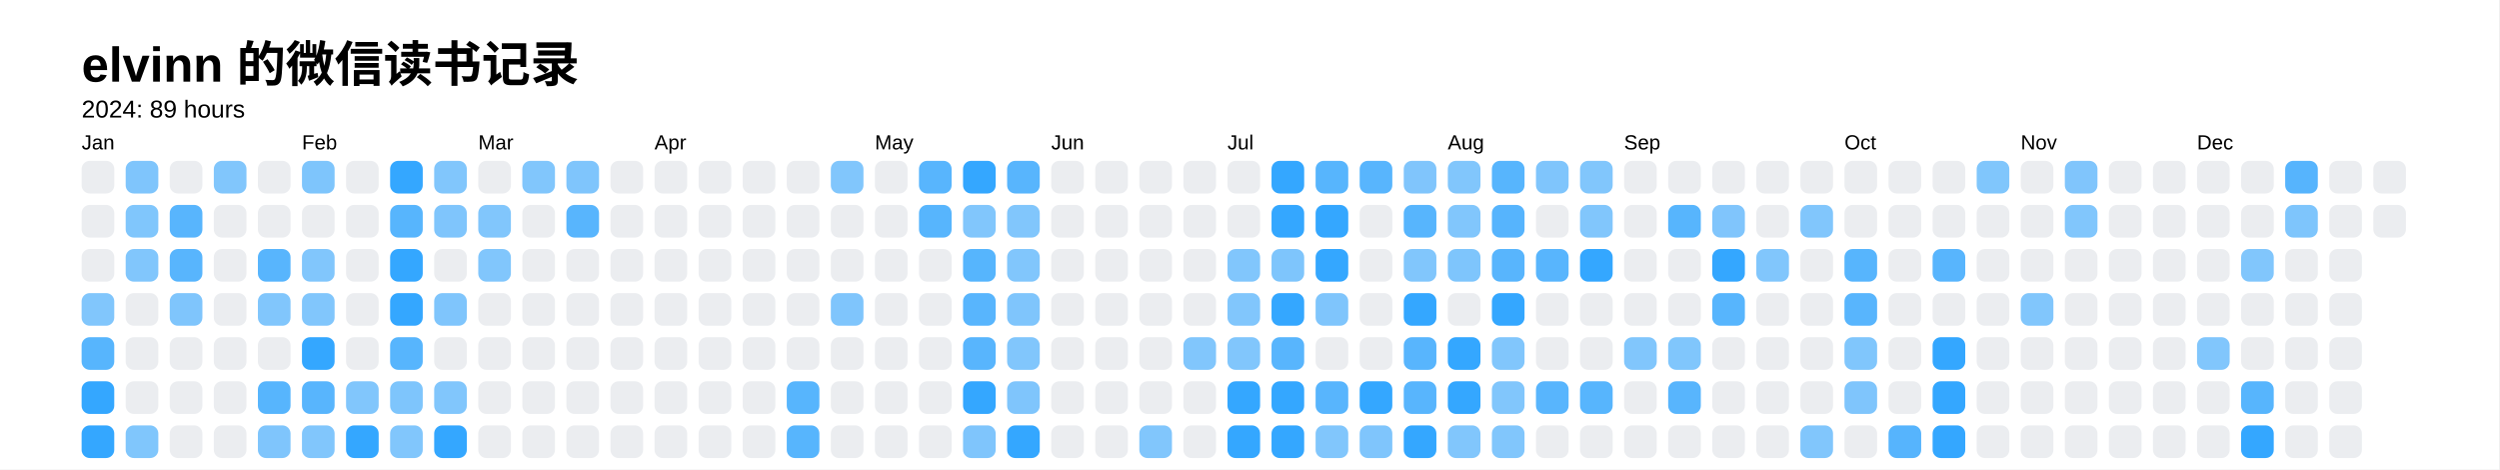
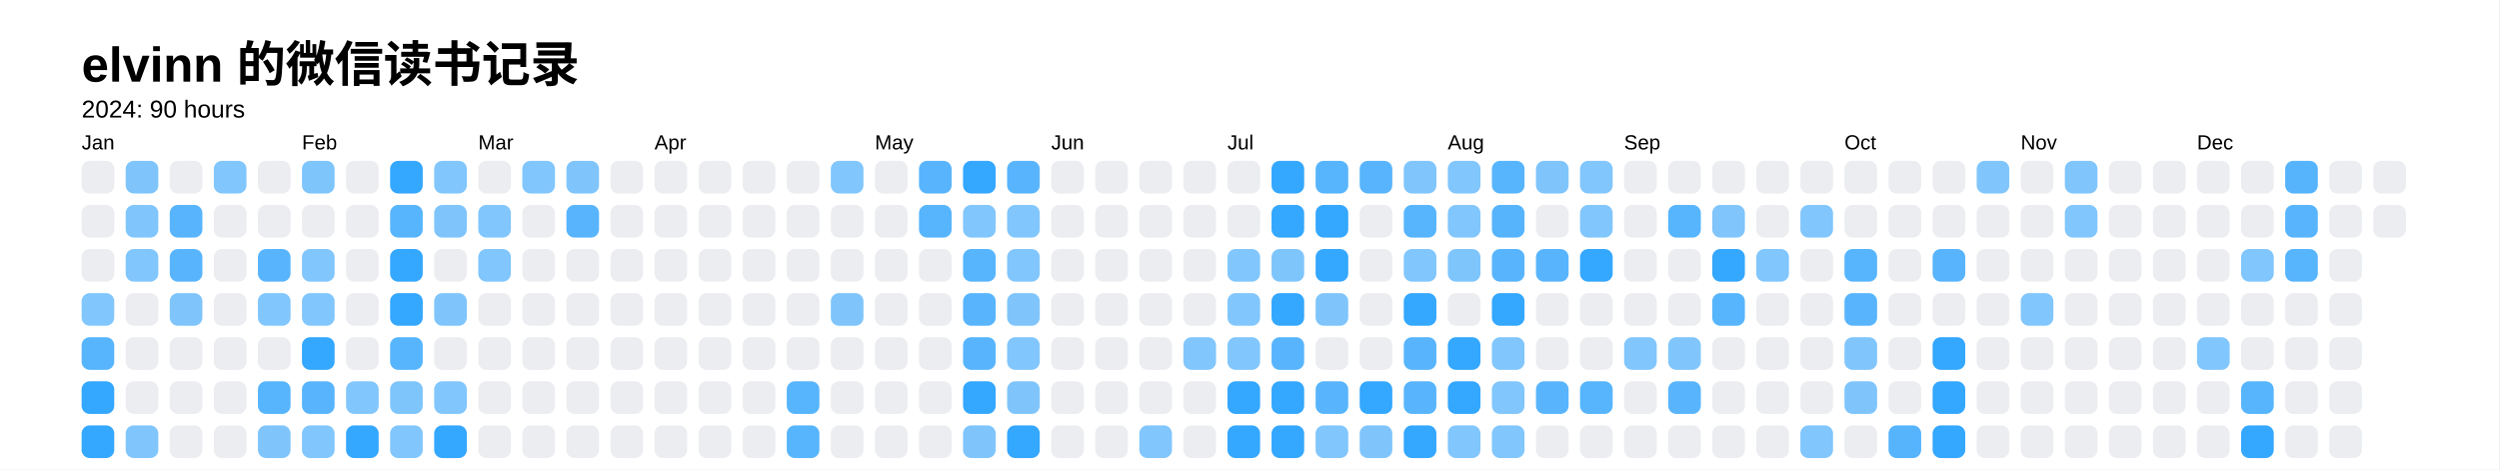
<svg xmlns="http://www.w3.org/2000/svg" baseProfile="full" height="57.5mm" version="1.1" viewBox="0,0,306.2,57.5" width="306.2mm">
  <defs />
  <rect fill="#FFFFFF" height="57.5" width="306.2" x="0" y="0" />
  <text fill="#000000" style="font-size:6px; font-family:Arial; font-weight:bold;" x="10" y="10">elvinn 的微信读书记录</text>
-   <text fill="#000000" style="font-size:3px; font-family:Arial;" x="10" y="14.4">2024: 89 hours</text>
+   <text fill="#000000" style="font-size:3px; font-family:Arial;" x="10" y="14.4">2024: 90 hours</text>
  <text fill="#000000" style="font-size:2.5px; font-family:Arial" x="10" y="18.3">Jan</text>
  <rect fill="#EBEDF0" height="4" rx="1" ry="1" width="4" x="10" y="19.7" />
  <rect fill="#EBEDF0" height="4" rx="1" ry="1" width="4" x="10" y="25.1" />
  <rect fill="#EBEDF0" height="4" rx="1" ry="1" width="4" x="10" y="30.5" />
  <rect fill="#81c6fc" height="4" rx="1" ry="1" width="4" x="10" y="35.9" />
  <rect fill="#57b5fd" height="4" rx="1" ry="1" width="4" x="10" y="41.3" />
  <rect fill="#34A7FF" height="4" rx="1" ry="1" width="4" x="10" y="46.7" />
  <rect fill="#34A7FF" height="4" rx="1" ry="1" width="4" x="10" y="52.1" />
  <rect fill="#7fc5fc" height="4" rx="1" ry="1" width="4" x="15.4" y="19.7" />
  <rect fill="#80c6fc" height="4" rx="1" ry="1" width="4" x="15.4" y="25.1" />
  <rect fill="#81c6fc" height="4" rx="1" ry="1" width="4" x="15.4" y="30.5" />
  <rect fill="#EBEDF0" height="4" rx="1" ry="1" width="4" x="15.4" y="35.9" />
  <rect fill="#EBEDF0" height="4" rx="1" ry="1" width="4" x="15.4" y="41.3" />
  <rect fill="#EBEDF0" height="4" rx="1" ry="1" width="4" x="15.4" y="46.7" />
  <rect fill="#80c6fc" height="4" rx="1" ry="1" width="4" x="15.4" y="52.1" />
  <rect fill="#EBEDF0" height="4" rx="1" ry="1" width="4" x="20.8" y="19.7" />
  <rect fill="#58b5fd" height="4" rx="1" ry="1" width="4" x="20.8" y="25.1" />
  <rect fill="#58b5fd" height="4" rx="1" ry="1" width="4" x="20.8" y="30.5" />
  <rect fill="#7fc5fc" height="4" rx="1" ry="1" width="4" x="20.8" y="35.9" />
  <rect fill="#EBEDF0" height="4" rx="1" ry="1" width="4" x="20.8" y="41.3" />
  <rect fill="#EBEDF0" height="4" rx="1" ry="1" width="4" x="20.8" y="46.7" />
  <rect fill="#EBEDF0" height="4" rx="1" ry="1" width="4" x="20.8" y="52.1" />
  <rect fill="#81c6fc" height="4" rx="1" ry="1" width="4" x="26.2" y="19.7" />
  <rect fill="#EBEDF0" height="4" rx="1" ry="1" width="4" x="26.2" y="25.1" />
  <rect fill="#EBEDF0" height="4" rx="1" ry="1" width="4" x="26.2" y="30.5" />
  <rect fill="#EBEDF0" height="4" rx="1" ry="1" width="4" x="26.2" y="35.9" />
  <rect fill="#EBEDF0" height="4" rx="1" ry="1" width="4" x="26.2" y="41.3" />
  <rect fill="#EBEDF0" height="4" rx="1" ry="1" width="4" x="26.2" y="46.7" />
  <rect fill="#EBEDF0" height="4" rx="1" ry="1" width="4" x="26.2" y="52.1" />
  <rect fill="#EBEDF0" height="4" rx="1" ry="1" width="4" x="31.6" y="19.7" />
  <rect fill="#EBEDF0" height="4" rx="1" ry="1" width="4" x="31.6" y="25.1" />
  <rect fill="#58b5fd" height="4" rx="1" ry="1" width="4" x="31.6" y="30.5" />
  <rect fill="#81c6fc" height="4" rx="1" ry="1" width="4" x="31.6" y="35.9" />
  <rect fill="#EBEDF0" height="4" rx="1" ry="1" width="4" x="31.6" y="41.3" />
  <rect fill="#57b5fd" height="4" rx="1" ry="1" width="4" x="31.6" y="46.7" />
  <rect fill="#7fc5fc" height="4" rx="1" ry="1" width="4" x="31.6" y="52.1" />
  <text fill="#000000" style="font-size:2.5px; font-family:Arial" x="37.0" y="18.3">Feb</text>
  <rect fill="#7ec5fc" height="4" rx="1" ry="1" width="4" x="37.0" y="19.7" />
  <rect fill="#EBEDF0" height="4" rx="1" ry="1" width="4" x="37.0" y="25.1" />
  <rect fill="#81c6fc" height="4" rx="1" ry="1" width="4" x="37.0" y="30.5" />
  <rect fill="#81c6fc" height="4" rx="1" ry="1" width="4" x="37.0" y="35.9" />
  <rect fill="#34A7FF" height="4" rx="1" ry="1" width="4" x="37.0" y="41.3" />
  <rect fill="#58b5fd" height="4" rx="1" ry="1" width="4" x="37.0" y="46.7" />
  <rect fill="#81c6fc" height="4" rx="1" ry="1" width="4" x="37.0" y="52.1" />
  <rect fill="#EBEDF0" height="4" rx="1" ry="1" width="4" x="42.4" y="19.7" />
  <rect fill="#EBEDF0" height="4" rx="1" ry="1" width="4" x="42.4" y="25.1" />
  <rect fill="#EBEDF0" height="4" rx="1" ry="1" width="4" x="42.4" y="30.5" />
  <rect fill="#EBEDF0" height="4" rx="1" ry="1" width="4" x="42.4" y="35.9" />
  <rect fill="#EBEDF0" height="4" rx="1" ry="1" width="4" x="42.4" y="41.3" />
  <rect fill="#81c6fc" height="4" rx="1" ry="1" width="4" x="42.4" y="46.7" />
  <rect fill="#34A7FF" height="4" rx="1" ry="1" width="4" x="42.4" y="52.1" />
  <rect fill="#34A7FF" height="4" rx="1" ry="1" width="4" x="47.8" y="19.7" />
  <rect fill="#57b5fd" height="4" rx="1" ry="1" width="4" x="47.8" y="25.1" />
  <rect fill="#34A7FF" height="4" rx="1" ry="1" width="4" x="47.8" y="30.5" />
  <rect fill="#34A7FF" height="4" rx="1" ry="1" width="4" x="47.8" y="35.9" />
  <rect fill="#57b5fd" height="4" rx="1" ry="1" width="4" x="47.8" y="41.3" />
  <rect fill="#7ec5fc" height="4" rx="1" ry="1" width="4" x="47.8" y="46.7" />
  <rect fill="#81c6fc" height="4" rx="1" ry="1" width="4" x="47.8" y="52.1" />
  <rect fill="#81c6fc" height="4" rx="1" ry="1" width="4" x="53.2" y="19.7" />
  <rect fill="#7fc5fc" height="4" rx="1" ry="1" width="4" x="53.2" y="25.1" />
  <rect fill="#EBEDF0" height="4" rx="1" ry="1" width="4" x="53.2" y="30.5" />
  <rect fill="#7fc5fc" height="4" rx="1" ry="1" width="4" x="53.2" y="35.9" />
  <rect fill="#EBEDF0" height="4" rx="1" ry="1" width="4" x="53.2" y="41.3" />
  <rect fill="#81c6fc" height="4" rx="1" ry="1" width="4" x="53.2" y="46.7" />
  <rect fill="#34A7FF" height="4" rx="1" ry="1" width="4" x="53.2" y="52.1" />
  <text fill="#000000" style="font-size:2.5px; font-family:Arial" x="58.6" y="18.3">Mar</text>
  <rect fill="#EBEDF0" height="4" rx="1" ry="1" width="4" x="58.6" y="19.7" />
  <rect fill="#81c6fc" height="4" rx="1" ry="1" width="4" x="58.6" y="25.1" />
  <rect fill="#81c6fc" height="4" rx="1" ry="1" width="4" x="58.6" y="30.5" />
  <rect fill="#EBEDF0" height="4" rx="1" ry="1" width="4" x="58.6" y="35.9" />
  <rect fill="#EBEDF0" height="4" rx="1" ry="1" width="4" x="58.6" y="41.3" />
  <rect fill="#EBEDF0" height="4" rx="1" ry="1" width="4" x="58.6" y="46.7" />
  <rect fill="#EBEDF0" height="4" rx="1" ry="1" width="4" x="58.6" y="52.1" />
  <rect fill="#81c6fc" height="4" rx="1" ry="1" width="4" x="64" y="19.7" />
  <rect fill="#EBEDF0" height="4" rx="1" ry="1" width="4" x="64" y="25.1" />
  <rect fill="#EBEDF0" height="4" rx="1" ry="1" width="4" x="64" y="30.5" />
  <rect fill="#EBEDF0" height="4" rx="1" ry="1" width="4" x="64" y="35.9" />
  <rect fill="#EBEDF0" height="4" rx="1" ry="1" width="4" x="64" y="41.3" />
  <rect fill="#EBEDF0" height="4" rx="1" ry="1" width="4" x="64" y="46.7" />
  <rect fill="#EBEDF0" height="4" rx="1" ry="1" width="4" x="64" y="52.1" />
  <rect fill="#7fc5fc" height="4" rx="1" ry="1" width="4" x="69.4" y="19.7" />
  <rect fill="#58b5fd" height="4" rx="1" ry="1" width="4" x="69.4" y="25.1" />
  <rect fill="#EBEDF0" height="4" rx="1" ry="1" width="4" x="69.4" y="30.5" />
  <rect fill="#EBEDF0" height="4" rx="1" ry="1" width="4" x="69.4" y="35.9" />
  <rect fill="#EBEDF0" height="4" rx="1" ry="1" width="4" x="69.4" y="41.3" />
  <rect fill="#EBEDF0" height="4" rx="1" ry="1" width="4" x="69.4" y="46.7" />
  <rect fill="#EBEDF0" height="4" rx="1" ry="1" width="4" x="69.4" y="52.1" />
  <rect fill="#EBEDF0" height="4" rx="1" ry="1" width="4" x="74.8" y="19.7" />
  <rect fill="#EBEDF0" height="4" rx="1" ry="1" width="4" x="74.8" y="25.1" />
  <rect fill="#EBEDF0" height="4" rx="1" ry="1" width="4" x="74.8" y="30.5" />
  <rect fill="#EBEDF0" height="4" rx="1" ry="1" width="4" x="74.8" y="35.9" />
  <rect fill="#EBEDF0" height="4" rx="1" ry="1" width="4" x="74.8" y="41.3" />
  <rect fill="#EBEDF0" height="4" rx="1" ry="1" width="4" x="74.8" y="46.7" />
  <rect fill="#EBEDF0" height="4" rx="1" ry="1" width="4" x="74.8" y="52.1" />
  <text fill="#000000" style="font-size:2.5px; font-family:Arial" x="80.2" y="18.3">Apr</text>
  <rect fill="#EBEDF0" height="4" rx="1" ry="1" width="4" x="80.2" y="19.7" />
  <rect fill="#EBEDF0" height="4" rx="1" ry="1" width="4" x="80.2" y="25.1" />
  <rect fill="#EBEDF0" height="4" rx="1" ry="1" width="4" x="80.2" y="30.5" />
  <rect fill="#EBEDF0" height="4" rx="1" ry="1" width="4" x="80.2" y="35.9" />
  <rect fill="#EBEDF0" height="4" rx="1" ry="1" width="4" x="80.2" y="41.3" />
  <rect fill="#EBEDF0" height="4" rx="1" ry="1" width="4" x="80.2" y="46.7" />
  <rect fill="#EBEDF0" height="4" rx="1" ry="1" width="4" x="80.2" y="52.1" />
  <rect fill="#EBEDF0" height="4" rx="1" ry="1" width="4" x="85.6" y="19.7" />
  <rect fill="#EBEDF0" height="4" rx="1" ry="1" width="4" x="85.6" y="25.1" />
  <rect fill="#EBEDF0" height="4" rx="1" ry="1" width="4" x="85.6" y="30.5" />
  <rect fill="#EBEDF0" height="4" rx="1" ry="1" width="4" x="85.6" y="35.9" />
  <rect fill="#EBEDF0" height="4" rx="1" ry="1" width="4" x="85.6" y="41.3" />
  <rect fill="#EBEDF0" height="4" rx="1" ry="1" width="4" x="85.6" y="46.7" />
  <rect fill="#EBEDF0" height="4" rx="1" ry="1" width="4" x="85.6" y="52.1" />
  <rect fill="#EBEDF0" height="4" rx="1" ry="1" width="4" x="91" y="19.7" />
  <rect fill="#EBEDF0" height="4" rx="1" ry="1" width="4" x="91" y="25.1" />
  <rect fill="#EBEDF0" height="4" rx="1" ry="1" width="4" x="91" y="30.5" />
  <rect fill="#EBEDF0" height="4" rx="1" ry="1" width="4" x="91" y="35.9" />
  <rect fill="#EBEDF0" height="4" rx="1" ry="1" width="4" x="91" y="41.3" />
  <rect fill="#EBEDF0" height="4" rx="1" ry="1" width="4" x="91" y="46.7" />
  <rect fill="#EBEDF0" height="4" rx="1" ry="1" width="4" x="91" y="52.1" />
  <rect fill="#EBEDF0" height="4" rx="1" ry="1" width="4" x="96.4" y="19.7" />
  <rect fill="#EBEDF0" height="4" rx="1" ry="1" width="4" x="96.4" y="25.1" />
  <rect fill="#EBEDF0" height="4" rx="1" ry="1" width="4" x="96.4" y="30.5" />
  <rect fill="#EBEDF0" height="4" rx="1" ry="1" width="4" x="96.4" y="35.9" />
  <rect fill="#EBEDF0" height="4" rx="1" ry="1" width="4" x="96.4" y="41.3" />
  <rect fill="#57b5fd" height="4" rx="1" ry="1" width="4" x="96.4" y="46.7" />
  <rect fill="#57b5fd" height="4" rx="1" ry="1" width="4" x="96.4" y="52.1" />
  <rect fill="#81c6fc" height="4" rx="1" ry="1" width="4" x="101.8" y="19.7" />
  <rect fill="#EBEDF0" height="4" rx="1" ry="1" width="4" x="101.8" y="25.1" />
  <rect fill="#EBEDF0" height="4" rx="1" ry="1" width="4" x="101.8" y="30.5" />
  <rect fill="#7fc5fc" height="4" rx="1" ry="1" width="4" x="101.8" y="35.9" />
  <rect fill="#EBEDF0" height="4" rx="1" ry="1" width="4" x="101.8" y="41.3" />
  <rect fill="#EBEDF0" height="4" rx="1" ry="1" width="4" x="101.8" y="46.7" />
  <rect fill="#EBEDF0" height="4" rx="1" ry="1" width="4" x="101.8" y="52.1" />
  <text fill="#000000" style="font-size:2.5px; font-family:Arial" x="107.2" y="18.3">May</text>
  <rect fill="#EBEDF0" height="4" rx="1" ry="1" width="4" x="107.2" y="19.7" />
  <rect fill="#EBEDF0" height="4" rx="1" ry="1" width="4" x="107.2" y="25.1" />
  <rect fill="#EBEDF0" height="4" rx="1" ry="1" width="4" x="107.2" y="30.5" />
  <rect fill="#EBEDF0" height="4" rx="1" ry="1" width="4" x="107.2" y="35.9" />
  <rect fill="#EBEDF0" height="4" rx="1" ry="1" width="4" x="107.2" y="41.3" />
  <rect fill="#EBEDF0" height="4" rx="1" ry="1" width="4" x="107.2" y="46.7" />
  <rect fill="#EBEDF0" height="4" rx="1" ry="1" width="4" x="107.2" y="52.1" />
  <rect fill="#58b5fd" height="4" rx="1" ry="1" width="4" x="112.6" y="19.7" />
  <rect fill="#57b5fd" height="4" rx="1" ry="1" width="4" x="112.6" y="25.1" />
  <rect fill="#EBEDF0" height="4" rx="1" ry="1" width="4" x="112.6" y="30.5" />
  <rect fill="#EBEDF0" height="4" rx="1" ry="1" width="4" x="112.6" y="35.9" />
  <rect fill="#EBEDF0" height="4" rx="1" ry="1" width="4" x="112.6" y="41.3" />
  <rect fill="#EBEDF0" height="4" rx="1" ry="1" width="4" x="112.6" y="46.7" />
  <rect fill="#EBEDF0" height="4" rx="1" ry="1" width="4" x="112.6" y="52.1" />
  <rect fill="#34A7FF" height="4" rx="1" ry="1" width="4" x="118" y="19.7" />
  <rect fill="#81c6fc" height="4" rx="1" ry="1" width="4" x="118" y="25.1" />
  <rect fill="#56b5fd" height="4" rx="1" ry="1" width="4" x="118" y="30.5" />
  <rect fill="#58b5fd" height="4" rx="1" ry="1" width="4" x="118" y="35.9" />
  <rect fill="#58b5fd" height="4" rx="1" ry="1" width="4" x="118" y="41.3" />
  <rect fill="#34A7FF" height="4" rx="1" ry="1" width="4" x="118" y="46.7" />
  <rect fill="#7fc5fc" height="4" rx="1" ry="1" width="4" x="118" y="52.1" />
  <rect fill="#58b5fd" height="4" rx="1" ry="1" width="4" x="123.4" y="19.7" />
  <rect fill="#81c6fc" height="4" rx="1" ry="1" width="4" x="123.4" y="25.1" />
  <rect fill="#81c6fc" height="4" rx="1" ry="1" width="4" x="123.4" y="30.5" />
  <rect fill="#7fc5fc" height="4" rx="1" ry="1" width="4" x="123.4" y="35.9" />
  <rect fill="#81c6fc" height="4" rx="1" ry="1" width="4" x="123.4" y="41.3" />
  <rect fill="#7fc5fc" height="4" rx="1" ry="1" width="4" x="123.4" y="46.7" />
  <rect fill="#34A7FF" height="4" rx="1" ry="1" width="4" x="123.4" y="52.1" />
  <text fill="#000000" style="font-size:2.5px; font-family:Arial" x="128.8" y="18.3">Jun</text>
  <rect fill="#EBEDF0" height="4" rx="1" ry="1" width="4" x="128.8" y="19.7" />
  <rect fill="#EBEDF0" height="4" rx="1" ry="1" width="4" x="128.8" y="25.1" />
  <rect fill="#EBEDF0" height="4" rx="1" ry="1" width="4" x="128.8" y="30.5" />
  <rect fill="#EBEDF0" height="4" rx="1" ry="1" width="4" x="128.8" y="35.9" />
  <rect fill="#EBEDF0" height="4" rx="1" ry="1" width="4" x="128.8" y="41.3" />
  <rect fill="#EBEDF0" height="4" rx="1" ry="1" width="4" x="128.8" y="46.7" />
  <rect fill="#EBEDF0" height="4" rx="1" ry="1" width="4" x="128.8" y="52.1" />
  <rect fill="#EBEDF0" height="4" rx="1" ry="1" width="4" x="134.2" y="19.7" />
  <rect fill="#EBEDF0" height="4" rx="1" ry="1" width="4" x="134.2" y="25.1" />
  <rect fill="#EBEDF0" height="4" rx="1" ry="1" width="4" x="134.2" y="30.5" />
  <rect fill="#EBEDF0" height="4" rx="1" ry="1" width="4" x="134.2" y="35.9" />
  <rect fill="#EBEDF0" height="4" rx="1" ry="1" width="4" x="134.2" y="41.3" />
  <rect fill="#EBEDF0" height="4" rx="1" ry="1" width="4" x="134.2" y="46.7" />
  <rect fill="#EBEDF0" height="4" rx="1" ry="1" width="4" x="134.2" y="52.1" />
  <rect fill="#EBEDF0" height="4" rx="1" ry="1" width="4" x="139.6" y="19.7" />
  <rect fill="#EBEDF0" height="4" rx="1" ry="1" width="4" x="139.6" y="25.1" />
  <rect fill="#EBEDF0" height="4" rx="1" ry="1" width="4" x="139.6" y="30.5" />
  <rect fill="#EBEDF0" height="4" rx="1" ry="1" width="4" x="139.6" y="35.9" />
  <rect fill="#EBEDF0" height="4" rx="1" ry="1" width="4" x="139.6" y="41.3" />
  <rect fill="#EBEDF0" height="4" rx="1" ry="1" width="4" x="139.6" y="46.7" />
  <rect fill="#81c6fc" height="4" rx="1" ry="1" width="4" x="139.6" y="52.1" />
  <rect fill="#EBEDF0" height="4" rx="1" ry="1" width="4" x="145" y="19.7" />
  <rect fill="#EBEDF0" height="4" rx="1" ry="1" width="4" x="145" y="25.1" />
  <rect fill="#EBEDF0" height="4" rx="1" ry="1" width="4" x="145" y="30.5" />
  <rect fill="#EBEDF0" height="4" rx="1" ry="1" width="4" x="145" y="35.9" />
  <rect fill="#81c6fc" height="4" rx="1" ry="1" width="4" x="145" y="41.3" />
  <rect fill="#EBEDF0" height="4" rx="1" ry="1" width="4" x="145" y="46.7" />
  <rect fill="#EBEDF0" height="4" rx="1" ry="1" width="4" x="145" y="52.1" />
  <text fill="#000000" style="font-size:2.5px; font-family:Arial" x="150.4" y="18.3">Jul</text>
  <rect fill="#EBEDF0" height="4" rx="1" ry="1" width="4" x="150.4" y="19.7" />
  <rect fill="#EBEDF0" height="4" rx="1" ry="1" width="4" x="150.4" y="25.1" />
  <rect fill="#81c6fc" height="4" rx="1" ry="1" width="4" x="150.4" y="30.5" />
  <rect fill="#81c6fc" height="4" rx="1" ry="1" width="4" x="150.4" y="35.9" />
  <rect fill="#81c6fc" height="4" rx="1" ry="1" width="4" x="150.4" y="41.3" />
  <rect fill="#34A7FF" height="4" rx="1" ry="1" width="4" x="150.4" y="46.7" />
  <rect fill="#34A7FF" height="4" rx="1" ry="1" width="4" x="150.4" y="52.1" />
  <rect fill="#34A7FF" height="4" rx="1" ry="1" width="4" x="155.8" y="19.7" />
  <rect fill="#34A7FF" height="4" rx="1" ry="1" width="4" x="155.8" y="25.1" />
  <rect fill="#7ec5fc" height="4" rx="1" ry="1" width="4" x="155.8" y="30.5" />
  <rect fill="#34A7FF" height="4" rx="1" ry="1" width="4" x="155.8" y="35.9" />
  <rect fill="#58b5fd" height="4" rx="1" ry="1" width="4" x="155.8" y="41.3" />
  <rect fill="#34A7FF" height="4" rx="1" ry="1" width="4" x="155.8" y="46.7" />
  <rect fill="#34A7FF" height="4" rx="1" ry="1" width="4" x="155.8" y="52.1" />
  <rect fill="#57b5fd" height="4" rx="1" ry="1" width="4" x="161.2" y="19.7" />
  <rect fill="#34A7FF" height="4" rx="1" ry="1" width="4" x="161.2" y="25.1" />
  <rect fill="#34A7FF" height="4" rx="1" ry="1" width="4" x="161.2" y="30.5" />
  <rect fill="#7fc5fc" height="4" rx="1" ry="1" width="4" x="161.2" y="35.9" />
  <rect fill="#EBEDF0" height="4" rx="1" ry="1" width="4" x="161.2" y="41.3" />
  <rect fill="#58b5fd" height="4" rx="1" ry="1" width="4" x="161.2" y="46.7" />
  <rect fill="#81c6fc" height="4" rx="1" ry="1" width="4" x="161.2" y="52.1" />
  <rect fill="#58b5fd" height="4" rx="1" ry="1" width="4" x="166.6" y="19.7" />
  <rect fill="#EBEDF0" height="4" rx="1" ry="1" width="4" x="166.6" y="25.1" />
  <rect fill="#EBEDF0" height="4" rx="1" ry="1" width="4" x="166.6" y="30.5" />
  <rect fill="#EBEDF0" height="4" rx="1" ry="1" width="4" x="166.6" y="35.9" />
  <rect fill="#EBEDF0" height="4" rx="1" ry="1" width="4" x="166.6" y="41.3" />
  <rect fill="#34A7FF" height="4" rx="1" ry="1" width="4" x="166.6" y="46.7" />
  <rect fill="#7fc5fc" height="4" rx="1" ry="1" width="4" x="166.6" y="52.1" />
  <rect fill="#80c5fc" height="4" rx="1" ry="1" width="4" x="172" y="19.7" />
  <rect fill="#57b5fd" height="4" rx="1" ry="1" width="4" x="172" y="25.1" />
  <rect fill="#81c6fc" height="4" rx="1" ry="1" width="4" x="172" y="30.5" />
  <rect fill="#34A7FF" height="4" rx="1" ry="1" width="4" x="172" y="35.9" />
  <rect fill="#58b5fd" height="4" rx="1" ry="1" width="4" x="172" y="41.3" />
  <rect fill="#58b5fd" height="4" rx="1" ry="1" width="4" x="172" y="46.7" />
  <rect fill="#34A7FF" height="4" rx="1" ry="1" width="4" x="172" y="52.1" />
  <text fill="#000000" style="font-size:2.5px; font-family:Arial" x="177.4" y="18.3">Aug</text>
  <rect fill="#81c6fc" height="4" rx="1" ry="1" width="4" x="177.4" y="19.7" />
  <rect fill="#81c6fc" height="4" rx="1" ry="1" width="4" x="177.4" y="25.1" />
  <rect fill="#7ec5fc" height="4" rx="1" ry="1" width="4" x="177.4" y="30.5" />
  <rect fill="#EBEDF0" height="4" rx="1" ry="1" width="4" x="177.4" y="35.9" />
  <rect fill="#34A7FF" height="4" rx="1" ry="1" width="4" x="177.4" y="41.3" />
  <rect fill="#34A7FF" height="4" rx="1" ry="1" width="4" x="177.4" y="46.7" />
  <rect fill="#81c6fc" height="4" rx="1" ry="1" width="4" x="177.4" y="52.1" />
  <rect fill="#57b5fd" height="4" rx="1" ry="1" width="4" x="182.8" y="19.7" />
  <rect fill="#56b4fd" height="4" rx="1" ry="1" width="4" x="182.8" y="25.1" />
  <rect fill="#58b5fd" height="4" rx="1" ry="1" width="4" x="182.8" y="30.5" />
  <rect fill="#34A7FF" height="4" rx="1" ry="1" width="4" x="182.8" y="35.9" />
  <rect fill="#81c6fc" height="4" rx="1" ry="1" width="4" x="182.8" y="41.3" />
  <rect fill="#81c6fc" height="4" rx="1" ry="1" width="4" x="182.8" y="46.7" />
  <rect fill="#81c6fc" height="4" rx="1" ry="1" width="4" x="182.8" y="52.1" />
  <rect fill="#7fc5fc" height="4" rx="1" ry="1" width="4" x="188.2" y="19.7" />
  <rect fill="#EBEDF0" height="4" rx="1" ry="1" width="4" x="188.2" y="25.1" />
  <rect fill="#58b5fd" height="4" rx="1" ry="1" width="4" x="188.2" y="30.5" />
  <rect fill="#EBEDF0" height="4" rx="1" ry="1" width="4" x="188.2" y="35.9" />
  <rect fill="#EBEDF0" height="4" rx="1" ry="1" width="4" x="188.2" y="41.3" />
  <rect fill="#58b5fd" height="4" rx="1" ry="1" width="4" x="188.2" y="46.7" />
  <rect fill="#EBEDF0" height="4" rx="1" ry="1" width="4" x="188.2" y="52.1" />
  <rect fill="#81c6fc" height="4" rx="1" ry="1" width="4" x="193.6" y="19.7" />
  <rect fill="#81c6fc" height="4" rx="1" ry="1" width="4" x="193.6" y="25.1" />
  <rect fill="#34A7FF" height="4" rx="1" ry="1" width="4" x="193.6" y="30.5" />
  <rect fill="#EBEDF0" height="4" rx="1" ry="1" width="4" x="193.6" y="35.9" />
  <rect fill="#EBEDF0" height="4" rx="1" ry="1" width="4" x="193.6" y="41.3" />
  <rect fill="#57b5fd" height="4" rx="1" ry="1" width="4" x="193.6" y="46.7" />
  <rect fill="#EBEDF0" height="4" rx="1" ry="1" width="4" x="193.6" y="52.1" />
  <text fill="#000000" style="font-size:2.5px; font-family:Arial" x="199" y="18.3">Sep</text>
  <rect fill="#EBEDF0" height="4" rx="1" ry="1" width="4" x="199" y="19.7" />
  <rect fill="#EBEDF0" height="4" rx="1" ry="1" width="4" x="199" y="25.1" />
  <rect fill="#EBEDF0" height="4" rx="1" ry="1" width="4" x="199" y="30.5" />
  <rect fill="#EBEDF0" height="4" rx="1" ry="1" width="4" x="199" y="35.9" />
  <rect fill="#81c6fc" height="4" rx="1" ry="1" width="4" x="199" y="41.3" />
  <rect fill="#EBEDF0" height="4" rx="1" ry="1" width="4" x="199" y="46.7" />
  <rect fill="#EBEDF0" height="4" rx="1" ry="1" width="4" x="199" y="52.1" />
  <rect fill="#EBEDF0" height="4" rx="1" ry="1" width="4" x="204.4" y="19.7" />
  <rect fill="#57b5fd" height="4" rx="1" ry="1" width="4" x="204.4" y="25.1" />
  <rect fill="#EBEDF0" height="4" rx="1" ry="1" width="4" x="204.4" y="30.5" />
  <rect fill="#EBEDF0" height="4" rx="1" ry="1" width="4" x="204.4" y="35.9" />
  <rect fill="#80c6fc" height="4" rx="1" ry="1" width="4" x="204.4" y="41.3" />
  <rect fill="#58b5fd" height="4" rx="1" ry="1" width="4" x="204.4" y="46.7" />
  <rect fill="#EBEDF0" height="4" rx="1" ry="1" width="4" x="204.4" y="52.1" />
  <rect fill="#EBEDF0" height="4" rx="1" ry="1" width="4" x="209.8" y="19.7" />
  <rect fill="#80c5fc" height="4" rx="1" ry="1" width="4" x="209.8" y="25.1" />
  <rect fill="#34A7FF" height="4" rx="1" ry="1" width="4" x="209.8" y="30.5" />
  <rect fill="#57b5fd" height="4" rx="1" ry="1" width="4" x="209.8" y="35.9" />
  <rect fill="#EBEDF0" height="4" rx="1" ry="1" width="4" x="209.8" y="41.3" />
  <rect fill="#EBEDF0" height="4" rx="1" ry="1" width="4" x="209.8" y="46.7" />
  <rect fill="#EBEDF0" height="4" rx="1" ry="1" width="4" x="209.8" y="52.1" />
  <rect fill="#EBEDF0" height="4" rx="1" ry="1" width="4" x="215.2" y="19.7" />
  <rect fill="#EBEDF0" height="4" rx="1" ry="1" width="4" x="215.2" y="25.1" />
  <rect fill="#81c6fc" height="4" rx="1" ry="1" width="4" x="215.2" y="30.5" />
  <rect fill="#EBEDF0" height="4" rx="1" ry="1" width="4" x="215.2" y="35.9" />
  <rect fill="#EBEDF0" height="4" rx="1" ry="1" width="4" x="215.2" y="41.3" />
  <rect fill="#EBEDF0" height="4" rx="1" ry="1" width="4" x="215.2" y="46.7" />
  <rect fill="#EBEDF0" height="4" rx="1" ry="1" width="4" x="215.2" y="52.1" />
  <rect fill="#EBEDF0" height="4" rx="1" ry="1" width="4" x="220.6" y="19.7" />
  <rect fill="#81c6fc" height="4" rx="1" ry="1" width="4" x="220.6" y="25.1" />
  <rect fill="#EBEDF0" height="4" rx="1" ry="1" width="4" x="220.6" y="30.5" />
  <rect fill="#EBEDF0" height="4" rx="1" ry="1" width="4" x="220.6" y="35.9" />
  <rect fill="#EBEDF0" height="4" rx="1" ry="1" width="4" x="220.6" y="41.3" />
  <rect fill="#EBEDF0" height="4" rx="1" ry="1" width="4" x="220.6" y="46.7" />
  <rect fill="#81c6fc" height="4" rx="1" ry="1" width="4" x="220.6" y="52.1" />
  <text fill="#000000" style="font-size:2.5px; font-family:Arial" x="226" y="18.3">Oct</text>
  <rect fill="#EBEDF0" height="4" rx="1" ry="1" width="4" x="226" y="19.7" />
  <rect fill="#EBEDF0" height="4" rx="1" ry="1" width="4" x="226" y="25.1" />
  <rect fill="#57b5fd" height="4" rx="1" ry="1" width="4" x="226" y="30.5" />
  <rect fill="#58b5fd" height="4" rx="1" ry="1" width="4" x="226" y="35.9" />
  <rect fill="#80c6fc" height="4" rx="1" ry="1" width="4" x="226" y="41.3" />
  <rect fill="#7fc5fc" height="4" rx="1" ry="1" width="4" x="226" y="46.7" />
  <rect fill="#EBEDF0" height="4" rx="1" ry="1" width="4" x="226" y="52.1" />
  <rect fill="#EBEDF0" height="4" rx="1" ry="1" width="4" x="231.4" y="19.7" />
  <rect fill="#EBEDF0" height="4" rx="1" ry="1" width="4" x="231.4" y="25.1" />
  <rect fill="#EBEDF0" height="4" rx="1" ry="1" width="4" x="231.4" y="30.5" />
  <rect fill="#EBEDF0" height="4" rx="1" ry="1" width="4" x="231.4" y="35.9" />
  <rect fill="#EBEDF0" height="4" rx="1" ry="1" width="4" x="231.4" y="41.3" />
  <rect fill="#EBEDF0" height="4" rx="1" ry="1" width="4" x="231.4" y="46.7" />
  <rect fill="#56b4fd" height="4" rx="1" ry="1" width="4" x="231.4" y="52.1" />
  <rect fill="#EBEDF0" height="4" rx="1" ry="1" width="4" x="236.8" y="19.7" />
  <rect fill="#EBEDF0" height="4" rx="1" ry="1" width="4" x="236.8" y="25.1" />
  <rect fill="#58b5fd" height="4" rx="1" ry="1" width="4" x="236.8" y="30.5" />
  <rect fill="#EBEDF0" height="4" rx="1" ry="1" width="4" x="236.8" y="35.9" />
  <rect fill="#34A7FF" height="4" rx="1" ry="1" width="4" x="236.8" y="41.3" />
  <rect fill="#34A7FF" height="4" rx="1" ry="1" width="4" x="236.8" y="46.7" />
  <rect fill="#34A7FF" height="4" rx="1" ry="1" width="4" x="236.8" y="52.1" />
  <rect fill="#80c6fc" height="4" rx="1" ry="1" width="4" x="242.2" y="19.7" />
  <rect fill="#EBEDF0" height="4" rx="1" ry="1" width="4" x="242.2" y="25.1" />
  <rect fill="#EBEDF0" height="4" rx="1" ry="1" width="4" x="242.2" y="30.5" />
  <rect fill="#EBEDF0" height="4" rx="1" ry="1" width="4" x="242.2" y="35.9" />
  <rect fill="#EBEDF0" height="4" rx="1" ry="1" width="4" x="242.2" y="41.3" />
  <rect fill="#EBEDF0" height="4" rx="1" ry="1" width="4" x="242.2" y="46.7" />
  <rect fill="#EBEDF0" height="4" rx="1" ry="1" width="4" x="242.2" y="52.1" />
  <text fill="#000000" style="font-size:2.5px; font-family:Arial" x="247.6" y="18.3">Nov</text>
  <rect fill="#EBEDF0" height="4" rx="1" ry="1" width="4" x="247.6" y="19.7" />
  <rect fill="#EBEDF0" height="4" rx="1" ry="1" width="4" x="247.6" y="25.1" />
  <rect fill="#EBEDF0" height="4" rx="1" ry="1" width="4" x="247.6" y="30.5" />
  <rect fill="#81c6fc" height="4" rx="1" ry="1" width="4" x="247.6" y="35.9" />
  <rect fill="#EBEDF0" height="4" rx="1" ry="1" width="4" x="247.6" y="41.3" />
  <rect fill="#EBEDF0" height="4" rx="1" ry="1" width="4" x="247.6" y="46.7" />
  <rect fill="#EBEDF0" height="4" rx="1" ry="1" width="4" x="247.6" y="52.1" />
  <rect fill="#80c5fc" height="4" rx="1" ry="1" width="4" x="253" y="19.7" />
  <rect fill="#81c6fc" height="4" rx="1" ry="1" width="4" x="253" y="25.1" />
  <rect fill="#EBEDF0" height="4" rx="1" ry="1" width="4" x="253" y="30.5" />
  <rect fill="#EBEDF0" height="4" rx="1" ry="1" width="4" x="253" y="35.9" />
  <rect fill="#EBEDF0" height="4" rx="1" ry="1" width="4" x="253" y="41.3" />
  <rect fill="#EBEDF0" height="4" rx="1" ry="1" width="4" x="253" y="46.7" />
  <rect fill="#EBEDF0" height="4" rx="1" ry="1" width="4" x="253" y="52.1" />
  <rect fill="#EBEDF0" height="4" rx="1" ry="1" width="4" x="258.4" y="19.7" />
  <rect fill="#EBEDF0" height="4" rx="1" ry="1" width="4" x="258.4" y="25.1" />
  <rect fill="#EBEDF0" height="4" rx="1" ry="1" width="4" x="258.4" y="30.5" />
  <rect fill="#EBEDF0" height="4" rx="1" ry="1" width="4" x="258.4" y="35.9" />
  <rect fill="#EBEDF0" height="4" rx="1" ry="1" width="4" x="258.4" y="41.3" />
  <rect fill="#EBEDF0" height="4" rx="1" ry="1" width="4" x="258.4" y="46.7" />
  <rect fill="#EBEDF0" height="4" rx="1" ry="1" width="4" x="258.4" y="52.1" />
  <rect fill="#EBEDF0" height="4" rx="1" ry="1" width="4" x="263.8" y="19.7" />
  <rect fill="#EBEDF0" height="4" rx="1" ry="1" width="4" x="263.8" y="25.1" />
  <rect fill="#EBEDF0" height="4" rx="1" ry="1" width="4" x="263.8" y="30.5" />
  <rect fill="#EBEDF0" height="4" rx="1" ry="1" width="4" x="263.8" y="35.9" />
  <rect fill="#EBEDF0" height="4" rx="1" ry="1" width="4" x="263.8" y="41.3" />
  <rect fill="#EBEDF0" height="4" rx="1" ry="1" width="4" x="263.8" y="46.7" />
  <rect fill="#EBEDF0" height="4" rx="1" ry="1" width="4" x="263.8" y="52.1" />
  <text fill="#000000" style="font-size:2.5px; font-family:Arial" x="269.2" y="18.3">Dec</text>
  <rect fill="#EBEDF0" height="4" rx="1" ry="1" width="4" x="269.2" y="19.7" />
  <rect fill="#EBEDF0" height="4" rx="1" ry="1" width="4" x="269.2" y="25.1" />
  <rect fill="#EBEDF0" height="4" rx="1" ry="1" width="4" x="269.2" y="30.5" />
  <rect fill="#EBEDF0" height="4" rx="1" ry="1" width="4" x="269.2" y="35.9" />
  <rect fill="#81c6fc" height="4" rx="1" ry="1" width="4" x="269.2" y="41.3" />
  <rect fill="#EBEDF0" height="4" rx="1" ry="1" width="4" x="269.2" y="46.7" />
  <rect fill="#EBEDF0" height="4" rx="1" ry="1" width="4" x="269.2" y="52.1" />
  <rect fill="#EBEDF0" height="4" rx="1" ry="1" width="4" x="274.6" y="19.7" />
  <rect fill="#EBEDF0" height="4" rx="1" ry="1" width="4" x="274.6" y="25.1" />
  <rect fill="#81c6fc" height="4" rx="1" ry="1" width="4" x="274.6" y="30.5" />
  <rect fill="#EBEDF0" height="4" rx="1" ry="1" width="4" x="274.6" y="35.9" />
  <rect fill="#EBEDF0" height="4" rx="1" ry="1" width="4" x="274.6" y="41.3" />
  <rect fill="#57b5fd" height="4" rx="1" ry="1" width="4" x="274.6" y="46.7" />
  <rect fill="#34A7FF" height="4" rx="1" ry="1" width="4" x="274.6" y="52.1" />
  <rect fill="#56b4fd" height="4" rx="1" ry="1" width="4" x="280" y="19.7" />
-   <rect fill="#7ec5fc" height="4" rx="1" ry="1" width="4" x="280" y="25.1" />
-   <rect fill="#EBEDF0" height="4" rx="1" ry="1" width="4" x="280" y="30.5" />
+   <rect fill="#58b5fd" height="4" rx="1" ry="1" width="4" x="280" y="25.1" />
+   <rect fill="#57b5fd" height="4" rx="1" ry="1" width="4" x="280" y="30.5" />
  <rect fill="#EBEDF0" height="4" rx="1" ry="1" width="4" x="280" y="35.9" />
  <rect fill="#EBEDF0" height="4" rx="1" ry="1" width="4" x="280" y="41.3" />
  <rect fill="#EBEDF0" height="4" rx="1" ry="1" width="4" x="280" y="46.7" />
  <rect fill="#EBEDF0" height="4" rx="1" ry="1" width="4" x="280" y="52.1" />
  <rect fill="#EBEDF0" height="4" rx="1" ry="1" width="4" x="285.4" y="19.7" />
  <rect fill="#EBEDF0" height="4" rx="1" ry="1" width="4" x="285.4" y="25.1" />
  <rect fill="#EBEDF0" height="4" rx="1" ry="1" width="4" x="285.4" y="30.5" />
  <rect fill="#EBEDF0" height="4" rx="1" ry="1" width="4" x="285.4" y="35.9" />
  <rect fill="#EBEDF0" height="4" rx="1" ry="1" width="4" x="285.4" y="41.3" />
  <rect fill="#EBEDF0" height="4" rx="1" ry="1" width="4" x="285.4" y="46.7" />
  <rect fill="#EBEDF0" height="4" rx="1" ry="1" width="4" x="285.4" y="52.1" />
  <rect fill="#EBEDF0" height="4" rx="1" ry="1" width="4" x="290.8" y="19.7" />
  <rect fill="#EBEDF0" height="4" rx="1" ry="1" width="4" x="290.8" y="25.1" />
</svg>
